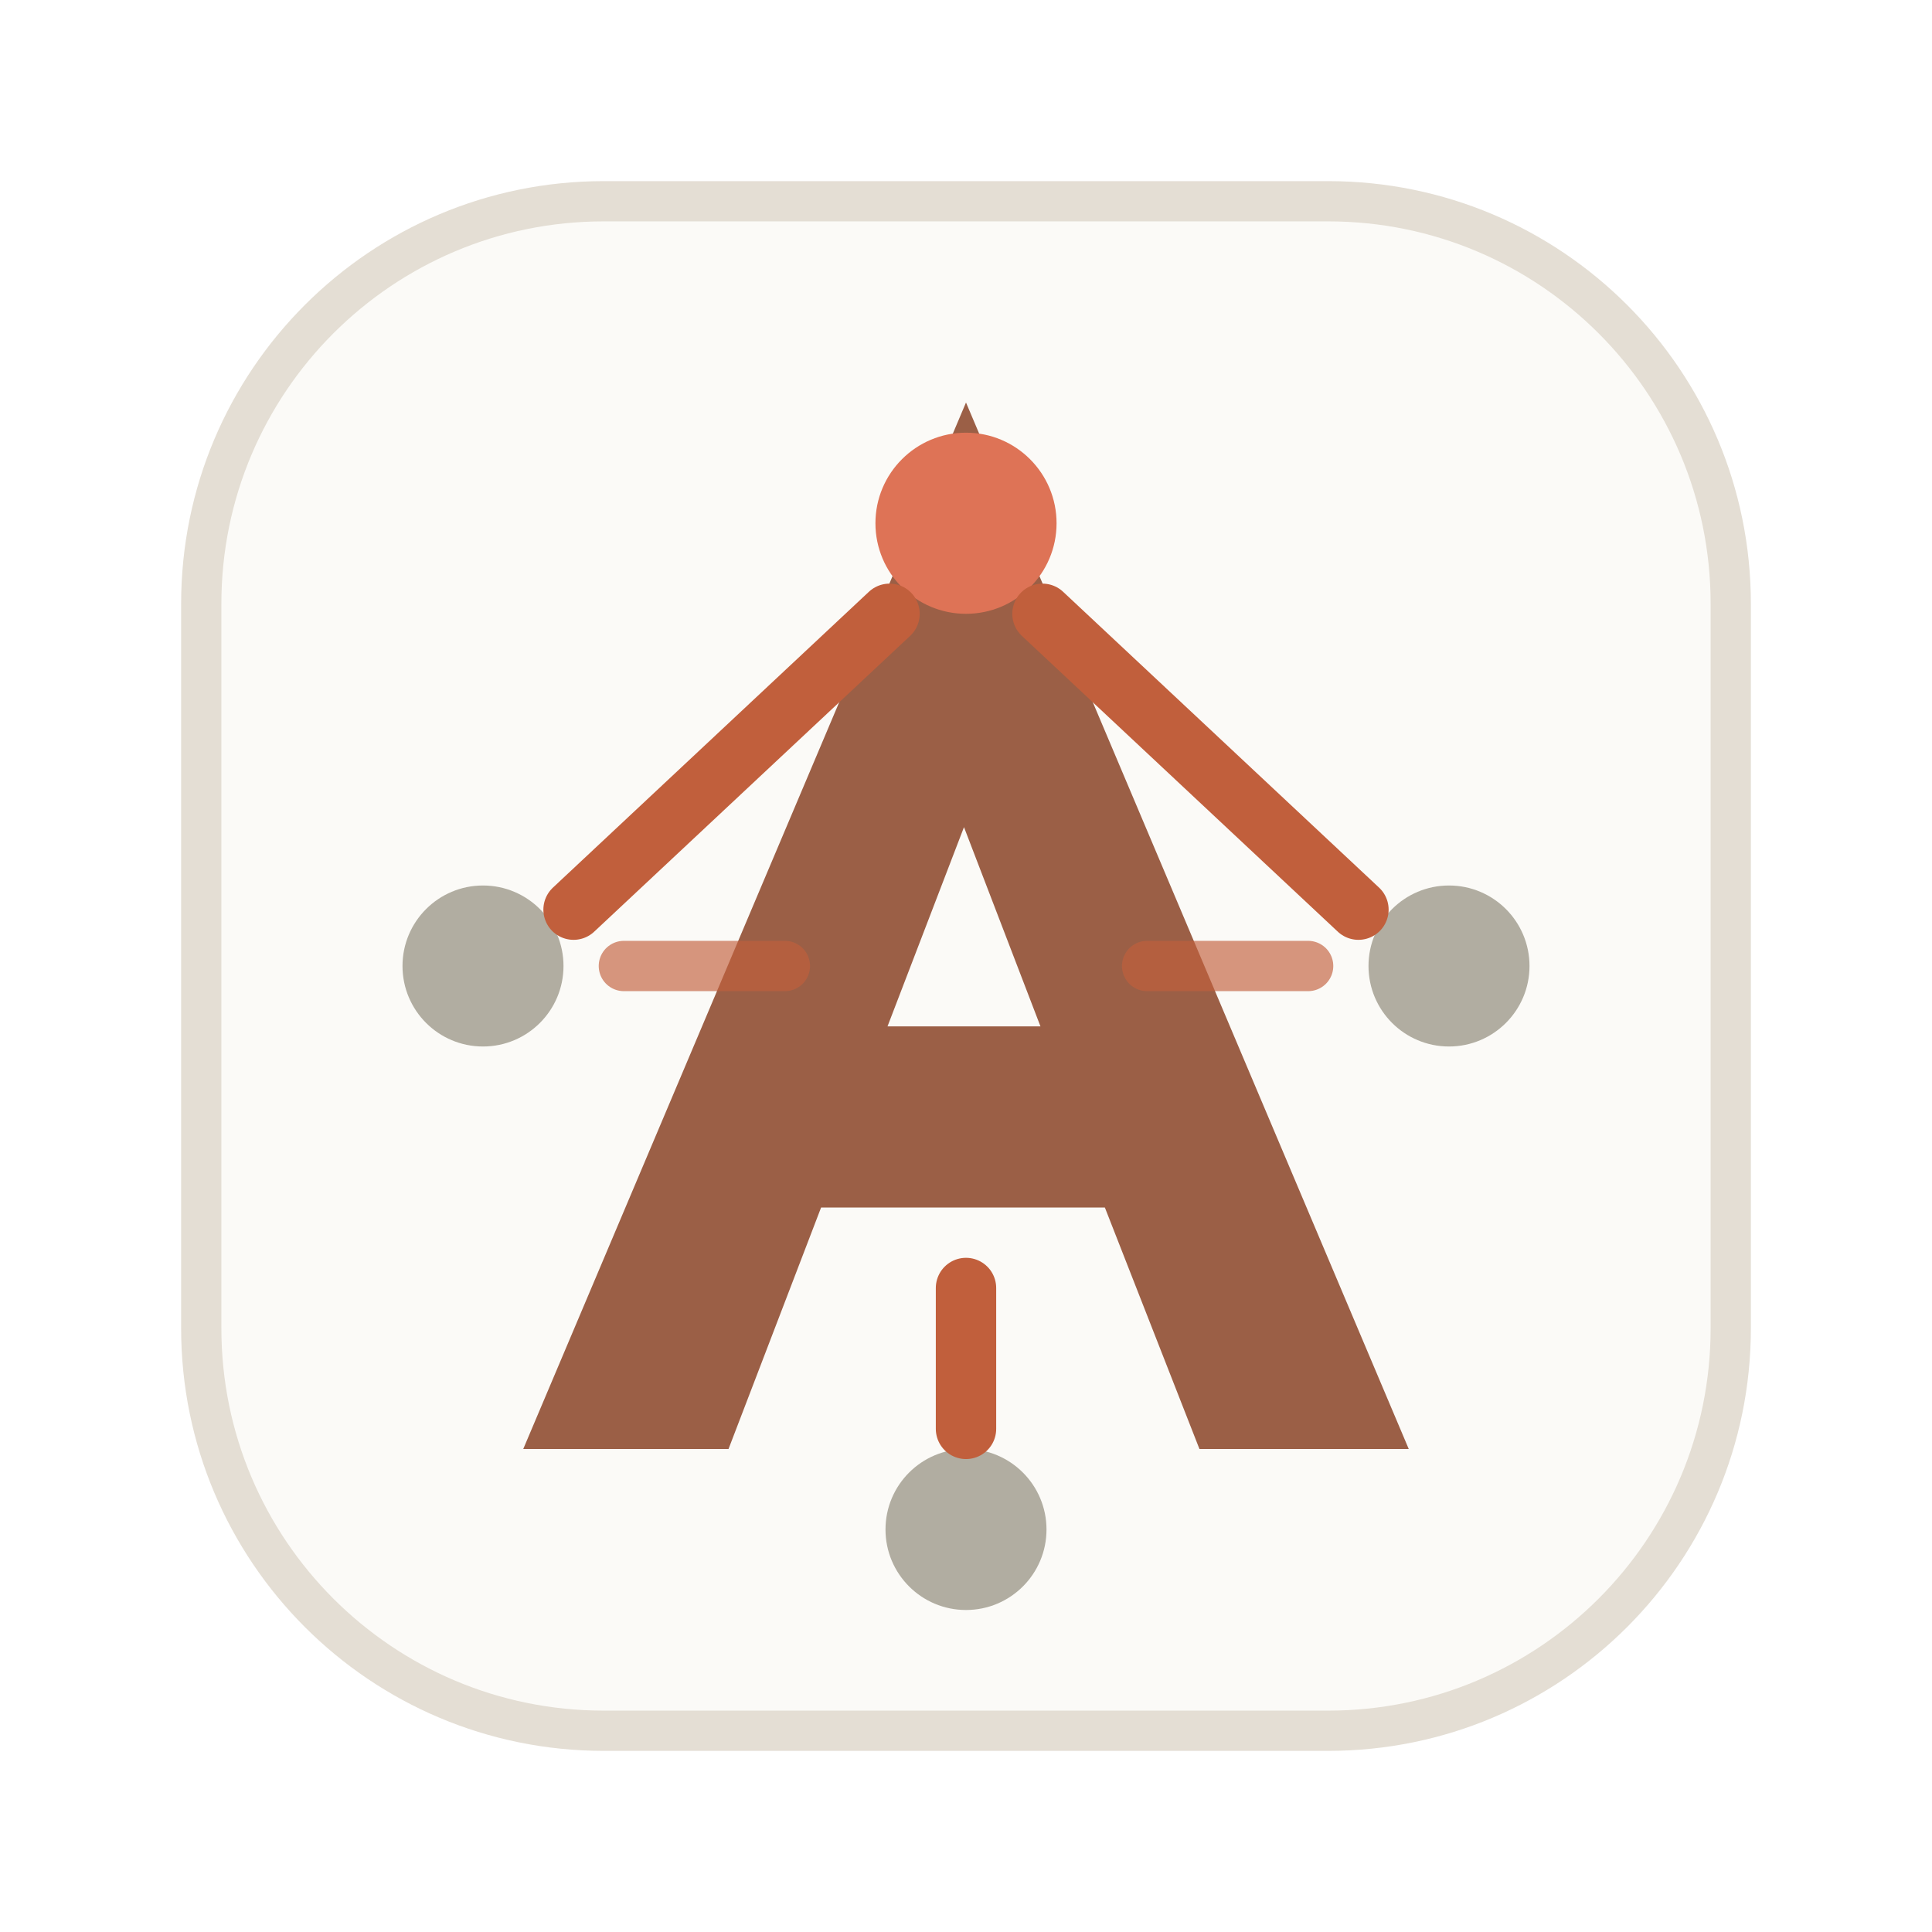
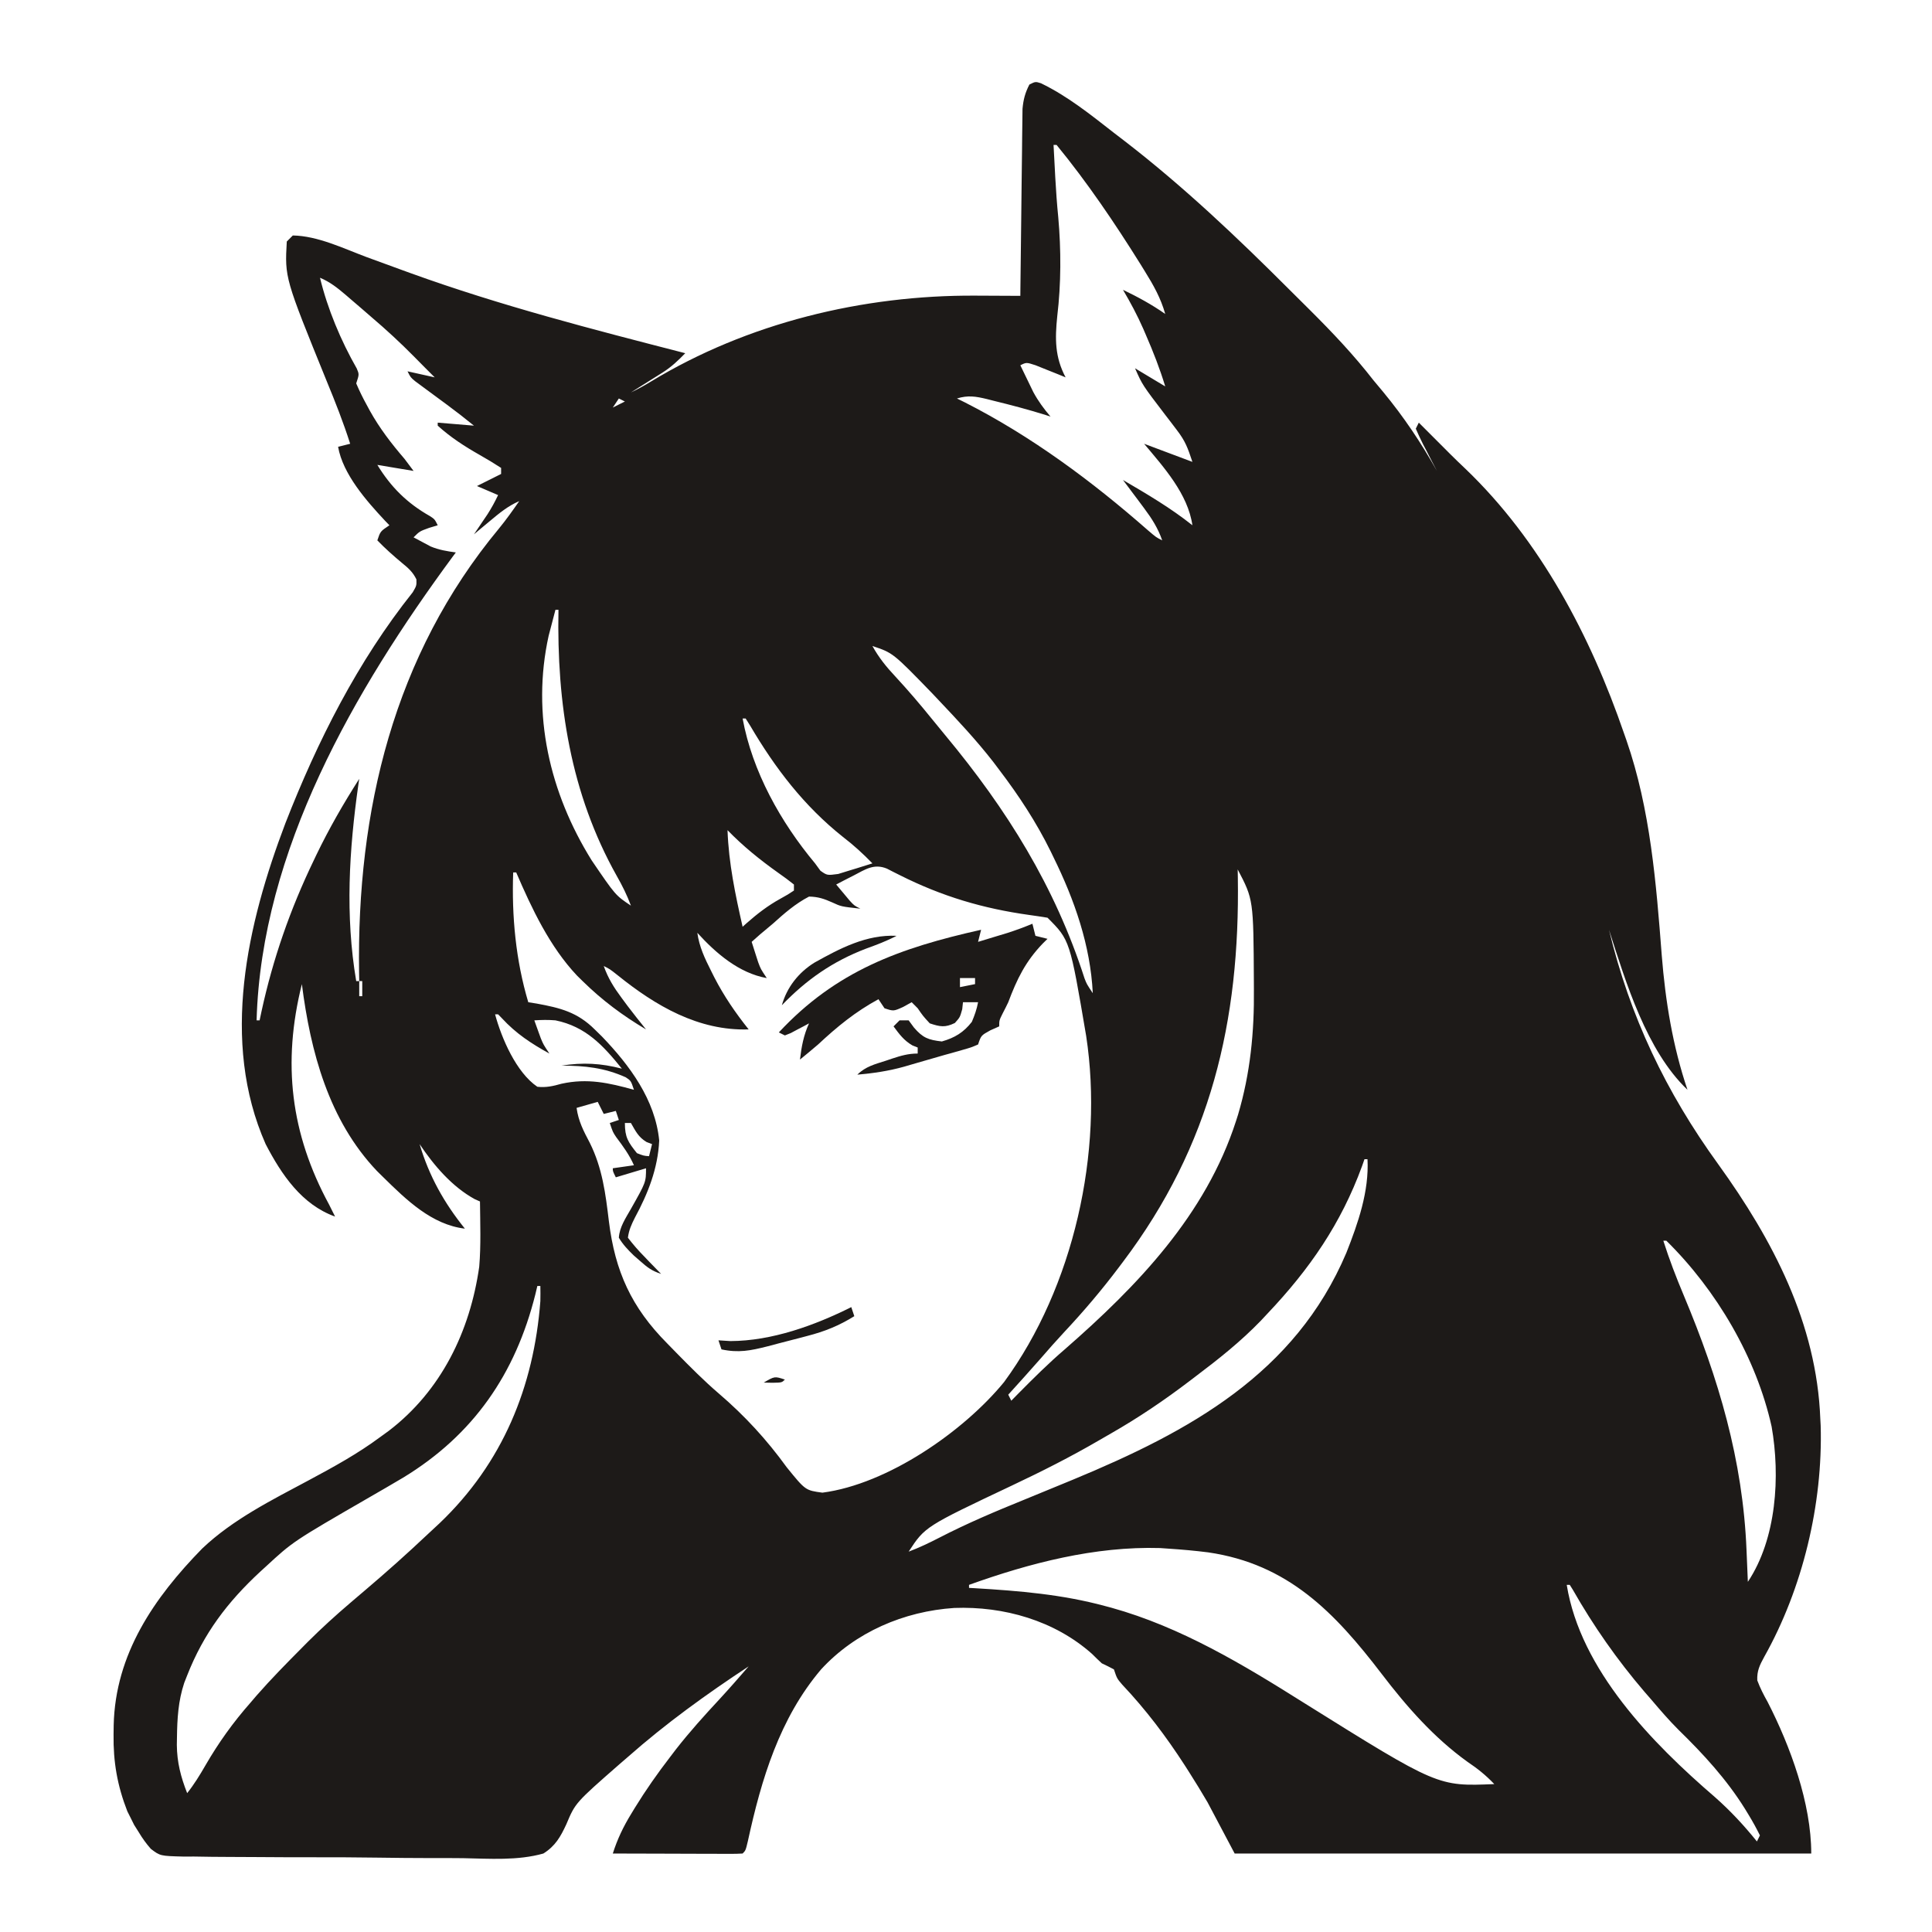
- <svg xmlns="http://www.w3.org/2000/svg" width="96" height="96" viewBox="0 0 96 96" fill="none" role="img" aria-label="API-Load logo">
-   <rect x="10" y="10" width="76" height="76" rx="20" fill="#FBFAF7" />
-   <rect x="10" y="10" width="76" height="76" rx="20" stroke="#E4DED4" stroke-width="2" />
-   <path d="M48 20L70 72H59.6L54.9 60H40.8L36.2 72H26L48 20Z" fill="#9B5F46" />
-   <path d="M44.1 51H51.7L47.9 41.1L44.1 51Z" fill="#FBFAF7" />
-   <circle cx="48" cy="26" r="4.5" fill="#DE7356" />
-   <circle cx="24" cy="48" r="4" fill="#B1ADA1" />
-   <circle cx="72" cy="48" r="4" fill="#B1ADA1" />
-   <circle cx="48" cy="76" r="4" fill="#B1ADA1" />
-   <path d="M44.2 30.5L28.5 45.2" stroke="#C15F3C" stroke-width="3" stroke-linecap="round" />
-   <path d="M51.8 30.5L67.5 45.2" stroke="#C15F3C" stroke-width="3" stroke-linecap="round" />
-   <path d="M48 64V71" stroke="#C15F3C" stroke-width="3" stroke-linecap="round" />
-   <path d="M31 48H39" stroke="#C15F3C" stroke-width="2.5" stroke-linecap="round" opacity="0.65" />
-   <path d="M57 48H65" stroke="#C15F3C" stroke-width="2.5" stroke-linecap="round" opacity="0.65" />
+ <svg xmlns="http://www.w3.org/2000/svg" viewBox="0 0 640 640" fill="none">
+   <path d="M0 0 C8.89 4.3 16.43 10.39 24.18 16.43 C25.4 17.36 26.61 18.3 27.83 19.23 C47.27 34.24 64.99 51.05 82.34 68.4 C84.57 70.63 86.8 72.84 89.04 75.06 C96.55 82.54 103.67 90.04 110.18 98.43 C111.24 99.71 112.3 100.98 113.37 102.25 C120.2 110.53 125.93 119.07 131.18 128.43 C130.66 127.44 130.15 126.45 129.61 125.43 C128.95 124.14 128.28 122.85 127.62 121.55 C127.27 120.9 126.93 120.25 126.58 119.58 C125.72 117.89 124.94 116.16 124.18 114.43 C124.51 113.77 124.84 113.11 125.18 112.43 C133.18 120.43 133.18 120.43 135.64 122.9 C137.28 124.53 138.94 126.14 140.62 127.72 C165.48 151.52 182.11 183.22 193.18 215.43 C193.44 216.17 193.7 216.91 193.97 217.68 C201.88 240.49 203.82 265.03 205.66 288.94 C206.87 304.09 209.28 318.99 214.18 333.43 C200.59 320.48 193.77 297.83 188.18 280.43 C195.1 309.19 207.02 334.14 224.35 358.07 C242.46 383.16 256.98 410.86 258.18 442.43 C258.22 443.16 258.26 443.89 258.3 444.64 C259.06 470.67 252.33 498.66 239.58 521.32 C238.1 524.03 237.16 525.94 237.3 529.07 C238.25 531.62 239.4 533.86 240.74 536.24 C248.27 550.92 255.18 569.8 255.18 586.43 C192.15 586.43 129.12 586.43 64.18 586.43 C61.21 580.82 58.24 575.21 55.18 569.43 C53.22 566.11 51.26 562.85 49.18 559.61 C48.67 558.82 48.17 558.03 47.65 557.21 C41.46 547.64 34.77 538.78 26.93 530.48 C25.18 528.43 25.18 528.43 24.18 525.43 C22.86 524.72 21.53 524.06 20.18 523.43 C19.07 522.41 17.99 521.37 16.93 520.3 C4.51 509.24 -12.33 504.47 -28.71 505.08 C-45.38 506.19 -61.45 513.06 -72.82 525.43 C-86.58 541.64 -92.62 561.85 -97.06 582.24 C-97.82 585.43 -97.82 585.43 -98.82 586.43 C-100.17 586.52 -101.53 586.54 -102.88 586.54 C-103.74 586.54 -104.6 586.54 -105.49 586.54 C-106.43 586.53 -107.36 586.53 -108.32 586.52 C-109.28 586.52 -110.23 586.52 -111.21 586.52 C-114.27 586.51 -117.33 586.5 -120.38 586.49 C-122.45 586.48 -124.52 586.48 -126.58 586.47 C-131.66 586.46 -136.74 586.45 -141.82 586.43 C-140.3 581.63 -138.32 577.51 -135.7 573.24 C-135.3 572.58 -134.9 571.93 -134.49 571.25 C-130.9 565.41 -127 559.86 -122.82 554.43 C-122.2 553.61 -121.57 552.79 -120.93 551.95 C-116.38 546.12 -111.48 540.69 -106.45 535.28 C-103.17 531.72 -99.99 528.09 -96.82 524.43 C-110.8 533.64 -124.26 543.34 -136.82 554.43 C-137.71 555.2 -138.6 555.96 -139.52 556.76 C-154.22 569.63 -154.22 569.63 -157.21 576.73 C-159.15 580.91 -160.86 583.94 -164.82 586.43 C-173.35 588.83 -182.6 588.14 -191.38 587.97 C-194.93 587.92 -198.47 587.93 -202.02 587.94 C-207.96 587.93 -213.91 587.88 -219.86 587.79 C-226.72 587.69 -233.59 587.66 -240.45 587.67 C-247.08 587.68 -253.7 587.65 -260.32 587.6 C-263.13 587.57 -265.94 587.56 -268.76 587.56 C-272.68 587.56 -276.61 587.5 -280.53 587.43 C-281.11 587.43 -281.11 587.43 -284.05 587.44 C-291.75 587.24 -291.75 587.24 -294.85 584.89 C-296.39 583.14 -297.63 581.42 -298.82 579.43 C-299.08 579.02 -299.08 579.02 -300.39 576.94 C-300.76 576.19 -301.13 575.45 -301.51 574.68 C-301.88 573.94 -302.26 573.2 -302.64 572.44 C-305.95 563.96 -307.33 556.08 -307.2 546.99 C-307.18 545.98 -307.17 544.97 -307.16 543.92 C-306.64 520.42 -293.83 501.74 -277.81 485.37 C-267.65 475.73 -254.81 469.35 -242.57 462.8 C-234.34 458.39 -226.33 454.01 -218.82 448.43 C-217.9 447.76 -216.97 447.09 -216.02 446.4 C-198.66 433.12 -189.12 413.45 -186.07 392.05 C-185.47 384.88 -185.75 377.61 -185.82 370.43 C-186.38 370.18 -186.94 369.94 -187.52 369.68 C-195.08 365.55 -201.08 358.5 -205.82 351.43 C-202.72 361.94 -197.7 370.91 -190.82 379.43 C-201.78 378.14 -210.22 369.9 -217.82 362.43 C-218.52 361.74 -219.22 361.05 -219.94 360.34 C-235.93 343.54 -241.97 320.8 -244.82 298.43 C-251.36 324.56 -248.55 347.94 -235.82 371.43 C-235.15 372.76 -234.48 374.09 -233.82 375.43 C-244.87 371.48 -251.6 361.47 -256.82 351.43 C-271.9 317.33 -262.92 278.44 -250.29 245.16 C-239.68 217.97 -226.35 191.53 -208.09 168.62 C-206.82 166.43 -206.82 166.43 -206.88 164.35 C-208.08 161.9 -209.52 160.65 -211.63 158.93 C-214.5 156.53 -217.23 154.12 -219.82 151.43 C-218.82 148.43 -218.82 148.43 -215.82 146.43 C-216.31 145.93 -216.79 145.43 -217.29 144.91 C-223.37 138.4 -231.26 129.49 -232.82 120.43 C-231.5 120.1 -230.18 119.77 -228.82 119.43 C-231.07 112.37 -233.75 105.58 -236.57 98.74 C-250.49 64.49 -250.49 64.49 -249.82 52.43 C-249.16 51.77 -248.5 51.11 -247.82 50.43 C-239.54 50.57 -231.13 54.69 -223.46 57.56 C-219.43 59.06 -215.38 60.53 -211.34 61.99 C-210.52 62.29 -209.7 62.58 -208.86 62.89 C-179.04 73.68 -148.51 81.53 -117.82 89.43 C-120.17 91.86 -122.41 93.98 -125.27 95.79 C-125.89 96.18 -126.51 96.57 -127.15 96.98 C-127.78 97.37 -128.42 97.77 -129.07 98.18 C-129.72 98.59 -130.37 99 -131.04 99.42 C-132.63 100.43 -134.22 101.43 -135.82 102.43 C-133.53 101.34 -131.38 100.16 -129.21 98.83 C-97.17 79.38 -58.95 70.14 -21.7 70.36 C-20.25 70.37 -18.8 70.37 -17.35 70.38 C-13.84 70.39 -10.33 70.41 -6.82 70.43 C-6.82 70.02 -6.82 70.02 -6.8 67.99 C-6.72 60.41 -6.63 52.84 -6.53 45.26 C-6.48 41.36 -6.44 37.47 -6.4 33.57 C-6.36 29.81 -6.32 26.05 -6.26 22.29 C-6.24 20.86 -6.23 19.43 -6.22 17.99 C-6.2 15.98 -6.17 13.97 -6.14 11.96 C-6.13 10.82 -6.11 9.67 -6.1 8.49 C-5.82 5.4 -5.24 3.19 -3.82 0.43 C-1.82 -0.57 -1.82 -0.57 0 0 Z M4.18 20.43 C4.32 23.18 4.47 25.93 4.62 28.68 C4.66 29.5 4.71 30.33 4.75 31.19 C5 35.59 5.3 39.97 5.74 44.36 C6.7 55.22 6.7 66.34 5.41 77.16 C4.64 84.65 4.6 90.71 8.18 97.43 C7.26 97.05 6.35 96.68 5.41 96.3 C4.81 96.06 4.81 96.06 1.8 94.86 C0.62 94.39 -0.56 93.91 -1.78 93.42 C-4.82 92.43 -4.82 92.43 -6.82 93.43 C-5.91 95.33 -4.99 97.22 -4.07 99.11 C-3.56 100.17 -3.05 101.22 -2.52 102.31 C-0.88 105.33 0.95 107.82 3.18 110.43 C2.66 110.26 2.13 110.09 1.59 109.91 C-4.12 108.12 -9.88 106.6 -15.7 105.18 C-16.43 104.99 -17.17 104.8 -17.93 104.61 C-21.62 103.72 -24.2 103.31 -27.82 104.43 C-26.98 104.84 -26.14 105.26 -25.28 105.68 C-3.23 116.87 16.95 131.85 35.48 148.12 C38.18 150.43 38.18 150.43 40.18 151.43 C38.76 147.38 36.8 144.29 34.24 140.86 C33.55 139.93 32.86 139 32.15 138.05 C31.83 137.61 31.83 137.61 30.18 135.43 C29.6 134.65 29.02 133.88 28.43 133.09 C28.01 132.54 27.6 131.99 27.18 131.43 C35.13 136.09 42.95 140.67 50.18 146.43 C48.68 136.03 40.71 127.22 34.18 119.43 C39.46 121.41 44.74 123.39 50.18 125.43 C48.61 120.71 47.84 118.57 45.03 114.89 C44.72 114.49 44.72 114.49 43.17 112.44 C42.54 111.61 41.9 110.78 41.24 109.93 C33.6 99.93 33.6 99.93 31.18 94.43 C34.48 96.41 37.78 98.39 41.18 100.43 C39.39 94.54 37.19 88.93 34.74 83.3 C34.45 82.63 34.17 81.96 33.87 81.28 C31.9 76.81 29.66 72.62 27.18 68.43 C32.11 70.8 36.7 73.29 41.18 76.43 C39.69 71.15 37.29 66.91 34.43 62.3 C33.95 61.53 33.47 60.75 32.98 59.95 C24.51 46.38 15.33 32.81 5.18 20.43 C4.85 20.43 4.52 20.43 4.18 20.43 Z M-238.82 64.43 C-236.33 74.73 -231.91 85.27 -226.64 94.49 C-225.82 96.43 -225.82 96.43 -226.82 99.43 C-225.77 101.9 -224.67 104.15 -223.38 106.49 C-223.2 106.82 -223.2 106.82 -222.29 108.51 C-219.05 114.33 -215.16 119.38 -210.82 124.43 C-209.83 125.75 -208.84 127.07 -207.82 128.43 C-211.78 127.77 -215.74 127.11 -219.82 126.43 C-215.34 133.77 -209.93 139.14 -202.42 143.38 C-200.82 144.43 -200.82 144.43 -199.82 146.43 C-200.77 146.71 -201.72 147 -202.7 147.3 C-205.82 148.43 -205.82 148.43 -207.82 150.43 C-206.62 151.08 -205.41 151.73 -204.2 152.36 C-203.52 152.72 -202.85 153.08 -202.16 153.45 C-199.4 154.6 -196.77 155.02 -193.82 155.43 C-193.98 155.65 -193.98 155.65 -194.81 156.76 C-227.34 200.91 -258.25 254.15 -259.82 310.43 C-259.49 310.43 -259.16 310.43 -258.82 310.43 C-258.61 309.44 -258.41 308.46 -258.19 307.45 C-254.36 289.9 -248.67 273.6 -240.88 257.43 C-240.59 256.82 -240.31 256.22 -240.01 255.6 C-235.79 246.85 -231.04 238.6 -225.82 230.43 C-225.91 231.05 -226 231.67 -226.1 232.31 C-229.19 254.03 -230.5 275.69 -226.82 297.43 C-226.49 297.43 -226.16 297.43 -225.82 297.43 C-225.84 296.51 -225.85 295.6 -225.87 294.65 C-226.66 241.09 -214.49 189.61 -179.51 147.48 C-177.12 144.57 -174.97 141.52 -172.82 138.43 C-176.58 140.05 -179.44 142.44 -182.57 145.05 C-183.56 145.87 -184.54 146.69 -185.55 147.53 C-185.93 147.84 -185.93 147.84 -187.82 149.43 C-187.41 148.82 -187 148.22 -186.58 147.6 C-186.04 146.8 -185.5 146 -184.95 145.18 C-184.41 144.39 -183.88 143.6 -183.33 142.79 C-182 140.71 -180.87 138.65 -179.82 136.43 C-182.13 135.44 -184.44 134.45 -186.82 133.43 C-184.18 132.11 -181.54 130.79 -178.82 129.43 C-178.82 128.77 -178.82 128.11 -178.82 127.43 C-181.17 125.9 -183.51 124.49 -185.95 123.11 C-190.98 120.25 -195.51 117.33 -199.82 113.43 C-199.82 113.1 -199.82 112.77 -199.82 112.43 C-195.86 112.76 -191.9 113.09 -187.82 113.43 C-190.75 111.04 -193.73 108.73 -196.77 106.48 C-197.47 105.96 -198.18 105.44 -198.9 104.91 C-200.36 103.83 -201.82 102.75 -203.29 101.67 C-203.99 101.15 -204.68 100.64 -205.4 100.11 C-206.03 99.64 -206.66 99.17 -207.32 98.69 C-208.82 97.43 -208.82 97.43 -209.82 95.43 C-208.34 95.76 -208.34 95.76 -200.82 97.43 C-201.95 96.3 -203.08 95.17 -204.21 94.04 C-205.36 92.89 -206.51 91.72 -207.65 90.56 C-212.2 85.95 -216.89 81.62 -221.82 77.43 C-222.91 76.49 -223.99 75.55 -225.07 74.61 C-226.24 73.61 -227.4 72.61 -228.57 71.61 C-228.85 71.37 -228.85 71.37 -230.25 70.16 C-232.97 67.84 -235.51 65.81 -238.82 64.43 Z M-139.82 104.43 C-140.15 104.92 -140.15 104.92 -141.82 107.43 C-140.5 106.77 -139.18 106.11 -137.82 105.43 C-138.48 105.1 -139.14 104.77 -139.82 104.43 Z M133.18 131.43 C134.18 133.43 134.18 133.43 134.18 133.43 Z M-160.82 174.43 C-161.31 176.26 -161.78 178.09 -162.26 179.93 C-162.52 180.95 -162.79 181.97 -163.07 183.02 C-168.82 209.02 -162.74 235.09 -148.82 257.43 C-140.94 269.01 -140.94 269.01 -135.82 272.43 C-137.1 268.97 -138.67 265.82 -140.49 262.62 C-155.86 235.26 -160.41 205.39 -159.82 174.43 C-160.15 174.43 -160.48 174.43 -160.82 174.43 Z M-55.82 186.43 C-53.68 190.29 -51.22 193.34 -48.2 196.55 C-43.96 201.14 -39.94 205.84 -36.02 210.7 C-34.59 212.47 -33.14 214.24 -31.68 216 C-11.26 240.57 4.63 266.02 14.45 296.55 C15.18 298.43 15.18 298.43 17.18 301.43 C16.4 285.6 11.12 270.53 4.18 256.43 C3.87 255.79 3.56 255.16 3.25 254.5 C-1.53 244.79 -7.27 236.04 -13.82 227.43 C-14.48 226.55 -15.14 225.68 -15.81 224.79 C-21.39 217.62 -27.58 211.01 -33.82 204.43 C-34.18 204.05 -34.18 204.05 -35.98 202.14 C-49.02 188.69 -49.02 188.69 -55.82 186.43 Z M-99.82 208.43 C-98.82 210.43 -98.82 210.43 -98.82 210.43 Z M-98.82 210.43 C-95.6 228.01 -86.21 244.79 -74.82 258.43 C-74.23 259.23 -73.64 260.04 -73.04 260.87 C-70.82 262.43 -70.82 262.43 -67.15 261.94 C-65.78 261.54 -64.42 261.12 -63.07 260.68 C-62.37 260.47 -61.68 260.26 -60.96 260.04 C-59.24 259.52 -57.53 258.98 -55.82 258.43 C-58.92 255.24 -62.05 252.37 -65.57 249.68 C-78.49 239.41 -88.02 226.93 -96.32 212.81 C-96.82 212.02 -97.31 211.24 -97.82 210.43 C-98.15 210.43 -98.48 210.43 -98.82 210.43 Z M-103.82 247.43 C-103.43 258.4 -101.24 268.75 -98.82 279.43 C-98.38 279.03 -97.94 278.63 -97.48 278.23 C-93.95 275.12 -90.52 272.47 -86.38 270.18 C-83.76 268.72 -83.76 268.72 -81.82 267.43 C-81.82 266.77 -81.82 266.11 -81.82 265.43 C-83.48 264.09 -85.2 262.83 -86.95 261.61 C-93.05 257.27 -98.6 252.8 -103.82 247.43 Z M-62.01 262.43 C-63.09 262.98 -64.18 263.54 -65.3 264.11 C-66.13 264.55 -66.96 264.98 -67.82 265.43 C-66.87 266.58 -65.91 267.72 -64.95 268.86 C-64.41 269.5 -63.88 270.14 -63.33 270.8 C-61.82 272.43 -61.82 272.43 -59.82 273.43 C-66.15 272.74 -66.15 272.74 -69.09 271.38 C-71.85 270.15 -73.79 269.49 -76.82 269.43 C-81.37 271.8 -85.02 275 -88.82 278.43 C-90.24 279.61 -91.65 280.8 -93.07 281.99 C-93.98 282.79 -94.89 283.6 -95.82 284.43 C-95.37 285.87 -94.91 287.3 -94.45 288.74 C-94.32 289.14 -94.32 289.14 -93.67 291.16 C-92.82 293.43 -92.82 293.43 -90.82 296.43 C-100.01 294.79 -107.67 288.21 -113.82 281.43 C-113.19 286.05 -111.34 289.93 -109.26 294.05 C-108.91 294.75 -108.56 295.45 -108.2 296.17 C-104.99 302.41 -101.19 307.94 -96.82 313.43 C-113.45 313.97 -127.68 305.59 -140.2 295.5 C-142.82 293.43 -142.82 293.43 -144.82 292.43 C-143.41 296.44 -141.48 299.52 -138.95 302.93 C-138.27 303.84 -137.59 304.76 -136.89 305.71 C-134.91 308.31 -132.88 310.88 -130.82 313.43 C-138.6 308.82 -145.37 303.76 -151.82 297.43 C-152.44 296.82 -153.05 296.22 -153.68 295.6 C-162.73 286.01 -168.66 273.41 -173.82 261.43 C-174.15 261.43 -174.48 261.43 -174.82 261.43 C-175.34 275.87 -173.97 290.55 -169.82 304.43 C-168.9 304.57 -167.98 304.72 -167.04 304.87 C-159.16 306.31 -153.54 307.74 -147.82 313.43 C-147.02 314.21 -146.22 315 -145.4 315.8 C-136.21 325.37 -127.78 336.7 -126.45 350.24 C-126.89 359.54 -130.14 367.72 -134.52 375.83 C-135.69 378.16 -136.47 379.87 -136.82 382.43 C-135.07 384.71 -133.39 386.65 -131.38 388.68 C-131.12 388.95 -131.12 388.95 -129.78 390.36 C-128.47 391.72 -127.15 393.08 -125.82 394.43 C-128.96 393.38 -130.37 392.28 -132.82 390.11 C-133.5 389.52 -134.18 388.92 -134.88 388.31 C-136.82 386.42 -138.44 384.76 -139.82 382.43 C-139.58 378.9 -137.6 376.02 -135.88 372.99 C-130.82 364.04 -130.82 364.04 -130.82 359.43 C-134.12 360.42 -137.42 361.41 -140.82 362.43 C-141.82 360.43 -141.82 360.43 -141.82 359.43 C-139.51 359.1 -137.2 358.77 -134.82 358.43 C-136.34 354.97 -138.45 352.11 -140.7 349.11 C-141.82 347.43 -141.82 347.43 -142.82 344.43 C-141.83 344.1 -140.84 343.77 -139.82 343.43 C-140.15 342.44 -140.48 341.45 -140.82 340.43 C-141.48 340.59 -141.48 340.59 -144.82 341.43 C-145.48 340.11 -146.14 338.79 -146.82 337.43 C-147.98 337.76 -147.98 337.76 -153.82 339.43 C-153.21 343.83 -151.52 347.08 -149.45 350.99 C-145.27 359.39 -144.22 367.83 -143.11 377.05 C-141.07 393.6 -135.62 405.55 -123.82 417.43 C-122.76 418.51 -121.7 419.6 -120.64 420.69 C-116.12 425.29 -111.59 429.86 -106.7 434.05 C-98.1 441.42 -90.82 449.34 -84.21 458.48 C-78.01 466.13 -78.01 466.13 -72.38 466.89 C-50.78 464.07 -25.59 446.61 -12.2 430.24 C10.87 398.8 20.84 353.99 14.99 315.61 C9.6 283.84 9.6 283.84 2.18 276.43 C0.19 276.11 -1.8 275.8 -3.8 275.53 C-19.23 273.38 -32.73 269.37 -46.67 262.37 C-47.43 261.99 -48.19 261.61 -48.97 261.22 C-49.3 261.05 -49.3 261.05 -51.01 260.17 C-55.32 258.4 -58.15 260.43 -62.01 262.43 Z M65.18 260.43 C65.2 261.31 65.21 262.19 65.23 263.11 C65.96 310.67 56.3 351.86 27.18 390.43 C26.71 391.05 26.24 391.68 25.75 392.33 C20.1 399.83 14.09 406.9 7.67 413.75 C5.03 416.58 2.48 419.48 -0.05 422.4 C-3.59 426.45 -7.21 430.43 -10.82 434.43 C-10.49 435.09 -10.16 435.75 -9.82 436.43 C-9.05 435.64 -8.27 434.86 -7.48 434.05 C-2.49 429.01 2.49 424.05 7.88 419.43 C31.98 398.4 54.59 374.87 64.62 343.8 C64.84 343.11 65.06 342.42 65.29 341.71 C69.37 327.96 70.7 314.26 70.55 299.99 C70.55 299.61 70.55 299.61 70.54 297.69 C70.4 270.39 70.4 270.39 65.18 260.43 Z M186.18 272.43 C187.18 275.43 187.18 275.43 187.18 275.43 Z M-225.82 297.43 C-225.82 299.08 -225.82 300.73 -225.82 302.43 C-225.49 302.43 -225.16 302.43 -224.82 302.43 C-224.82 300.78 -224.82 299.13 -224.82 297.43 C-225.15 297.43 -225.48 297.43 -225.82 297.43 Z M-180.82 308.43 C-178.69 316.32 -173.84 327.66 -166.82 332.43 C-163.96 332.76 -161.57 332.21 -158.82 331.43 C-150.21 329.54 -143.19 331.12 -134.82 333.43 C-135.82 330.43 -135.82 330.43 -137.54 329.29 C-144.64 326.12 -151.09 325.43 -158.82 325.43 C-151.7 324.31 -145.8 324.63 -138.82 326.43 C-145.05 318.71 -150.78 312.49 -160.82 310.43 C-163.22 310.23 -165.41 310.27 -167.82 310.43 C-167.37 311.7 -166.91 312.97 -166.45 314.24 C-166.19 314.95 -165.93 315.65 -165.67 316.38 C-164.82 318.43 -164.82 318.43 -162.82 321.43 C-168.82 318.13 -173.89 314.8 -178.54 309.75 C-178.96 309.31 -179.39 308.87 -179.82 308.43 C-180.15 308.43 -180.48 308.43 -180.82 308.43 Z M-137.82 344.43 C-137.82 349.19 -136.75 350.76 -133.82 354.43 C-131.57 355.3 -131.57 355.3 -129.82 355.43 C-129.49 354.11 -129.16 352.79 -128.82 351.43 C-129.42 351.2 -130.02 350.97 -130.63 350.74 C-133.38 349.09 -134.24 347.16 -135.82 344.43 C-136.48 344.43 -137.14 344.43 -137.82 344.43 Z M-207.82 348.43 C-206.82 350.43 -206.82 350.43 -206.82 350.43 Z M107.18 356.43 C106.91 357.19 106.64 357.95 106.37 358.74 C99.41 377.75 89.07 392.75 75.18 407.43 C74.42 408.24 73.67 409.04 72.89 409.88 C66.2 416.82 58.86 422.64 51.18 428.43 C50.57 428.89 49.96 429.36 49.33 429.84 C40.92 436.25 32.32 442.06 23.14 447.31 C21.83 448.05 20.53 448.8 19.24 449.56 C9.85 455.03 0.23 459.88 -9.59 464.52 C-38.38 478.14 -38.38 478.14 -43.82 486.43 C-40.32 485.11 -37.03 483.54 -33.71 481.83 C-24.5 477.07 -15.06 473.08 -5.46 469.19 C-0.94 467.35 3.57 465.49 8.09 463.62 C8.97 463.26 9.85 462.89 10.76 462.52 C49.21 446.58 84.19 427.52 101.18 387.43 C105.05 377.62 108.74 367.09 108.18 356.43 C107.85 356.43 107.52 356.43 107.18 356.43 Z M206.18 383.43 C208.14 389.61 210.43 395.56 212.95 401.55 C224.48 429.03 232.54 456.13 233.74 485.99 C233.79 487 233.83 488.01 233.87 489.04 C233.98 491.51 234.08 493.97 234.18 496.43 C243.72 482.12 244.94 461.36 242.05 444.99 C236.98 422.18 223.81 399.79 207.18 383.43 C206.85 383.43 206.52 383.43 206.18 383.43 Z M-166.82 398.43 C-167.04 399.35 -167.26 400.27 -167.48 401.21 C-174.09 427.58 -187.99 447.74 -211.25 461.9 C-215.02 464.14 -218.81 466.33 -222.61 468.52 C-247.75 483.05 -247.75 483.05 -256.82 491.43 C-257.41 491.97 -258.01 492.51 -258.62 493.07 C-269.47 503.12 -277.37 513.54 -282.82 527.43 C-283.14 528.24 -283.46 529.06 -283.79 529.89 C-285.79 535.91 -286.12 541.76 -286.2 548.05 C-286.21 548.84 -286.22 549.63 -286.24 550.44 C-286.19 556.23 -284.93 561.05 -282.82 566.43 C-280.52 563.54 -278.65 560.49 -276.81 557.3 C-272.44 549.74 -267.61 543 -261.82 536.43 C-261.16 535.65 -260.5 534.88 -259.82 534.09 C-255.01 528.6 -249.9 523.41 -244.76 518.24 C-244.1 517.57 -243.44 516.91 -242.76 516.22 C-238.27 511.75 -233.63 507.53 -228.82 503.43 C-228.53 503.18 -228.53 503.18 -227.09 501.95 C-225.99 501.01 -224.9 500.08 -223.8 499.15 C-216.8 493.21 -209.97 487.12 -203.3 480.82 C-201.93 479.53 -200.55 478.25 -199.17 476.98 C-178.35 457.11 -167.97 431.86 -165.82 403.43 C-165.79 401.76 -165.78 400.09 -165.82 398.43 C-166.15 398.43 -166.48 398.43 -166.82 398.43 Z M-23.82 497.43 C-23.82 497.76 -23.82 498.09 -23.82 498.43 C-23.13 498.47 -22.44 498.51 -21.74 498.55 C-7.14 499.42 7.04 500.6 21.18 504.43 C21.53 504.52 21.53 504.52 23.33 505 C46.45 511.44 66.98 523.84 87.13 536.52 C131.46 564.21 131.46 564.21 150.18 563.43 C147.43 560.52 144.62 558.28 141.3 556.05 C130.15 548.02 121.19 537.81 112.89 526.94 C97.27 506.51 81.86 490.53 55.43 486.67 C51.03 486.11 46.61 485.72 42.18 485.43 C41.74 485.4 41.74 485.4 39.49 485.24 C17.89 484.6 -3.68 490.21 -23.82 497.43 Z M174.18 497.43 C178.74 525.65 202.53 549.88 223.27 567.74 C228.37 572.24 232.92 577.13 237.18 582.43 C237.51 581.77 237.84 581.11 238.18 580.43 C237.01 578.06 235.8 575.86 234.43 573.61 C234.02 572.94 233.62 572.28 233.2 571.59 C227.1 561.81 219.45 553.49 211.22 545.46 C208.02 542.27 205.1 538.87 202.18 535.43 C201.43 534.57 200.68 533.71 199.91 532.82 C190.93 522.34 183.03 511.05 176.2 499.05 C175.87 498.51 175.53 497.98 175.18 497.43 C174.85 497.43 174.52 497.43 174.18 497.43 Z " fill="#1D1A18" transform="translate(344.8203,27.57422)" />
+   <path d="M0 0 C0.16 0.66 0.16 0.66 1 4 C2.32 4.33 3.64 4.66 5 5 C4.48 5.51 3.96 6.02 3.43 6.55 C-2.3 12.51 -5.12 18.33 -8 26 C-8.58 27.22 -9.18 28.43 -9.81 29.62 C-11 32 -11 32 -11 34 C-11.97 34.43 -12.94 34.87 -13.94 35.31 C-17 37 -17 37 -18 40 C-20.31 40.99 -20.31 40.99 -23.44 41.88 C-24.61 42.21 -25.78 42.54 -26.98 42.89 C-27.62 43.06 -28.27 43.24 -28.93 43.42 C-31.14 44.04 -33.35 44.68 -35.55 45.33 C-37.12 45.78 -38.68 46.24 -40.25 46.69 C-40.98 46.9 -41.71 47.12 -42.47 47.34 C-47.64 48.79 -52.64 49.52 -58 50 C-55.28 47.28 -52.13 46.53 -48.56 45.38 C-47.88 45.15 -47.2 44.92 -46.5 44.68 C-43.55 43.71 -41.12 43 -38 43 C-38 42.34 -38 41.68 -38 41 C-38.58 40.77 -39.15 40.55 -39.75 40.31 C-42.57 38.67 -44.08 36.6 -46 34 C-45.34 33.34 -44.68 32.68 -44 32 C-43.01 32 -42.02 32 -41 32 C-40.42 32.78 -39.85 33.57 -39.25 34.38 C-36.3 37.81 -34.49 38.48 -30 39 C-25.74 37.79 -22.78 36 -20.06 32.5 C-19.14 30.32 -18.43 28.32 -18 26 C-19.65 26 -21.3 26 -23 26 C-23.08 26.76 -23.17 27.53 -23.25 28.31 C-24 31 -24 31 -25.69 32.88 C-28.94 34.46 -30.6 34.13 -34 33 C-36.25 30.56 -36.25 30.56 -38 28 C-38.66 27.34 -39.32 26.68 -40 26 C-40.46 26.26 -40.46 26.26 -42.81 27.56 C-46 29 -46 29 -49 28 C-49.66 27.01 -50.32 26.02 -51 25 C-58.61 29.13 -64.69 34.1 -71 40 C-72.98 41.7 -74.98 43.35 -77 45 C-76.49 40.68 -75.8 36.97 -74 33 C-74.55 33.3 -75.11 33.6 -75.68 33.91 C-76.4 34.29 -77.13 34.67 -77.88 35.06 C-78.23 35.25 -78.23 35.25 -80.05 36.22 C-80.38 36.35 -80.38 36.35 -82 37 C-82.66 36.67 -83.32 36.34 -84 36 C-65.01 15.59 -43.93 8.02 -17 2 C-17.33 3.32 -17.66 4.64 -18 6 C-15.94 5.38 -13.87 4.75 -11.81 4.12 C-10.66 3.78 -9.52 3.43 -8.33 3.07 C-5.49 2.16 -2.75 1.15 0 0 Z M-24 18 C-24 18.99 -24 19.98 -24 21 C-22.35 20.67 -20.7 20.34 -19 20 C-19 19.34 -19 18.68 -19 18 C-20.65 18 -22.3 18 -24 18 Z " fill="#1D1A18" transform="translate(342,306)" />
+   <path d="M0 0 C-3.28 1.74 -6.64 2.99 -10.12 4.25 C-21.16 8.47 -29.85 14.52 -38 23 C-36.32 17.02 -32.47 12.16 -27.22 8.89 C-18.75 4.16 -9.94 -0.48 0 0 Z " fill="#1D1A18" transform="translate(297,310)" />
+   <path d="M0 0 C0.17 0.5 0.17 0.5 1 3 C-4.1 6.17 -8.82 8.07 -14.62 9.56 C-15.41 9.77 -16.19 9.98 -17 10.19 C-19.33 10.81 -21.67 11.4 -24 12 C-25.27 12.34 -26.54 12.67 -27.85 13.02 C-33.39 14.41 -37.33 15.22 -43 14 C-43.33 13.01 -43.66 12.02 -44 11 C-42.7 11.08 -41.4 11.17 -40.06 11.25 C-26.34 11.21 -12.15 6.08 0 0 Z " fill="#1D1A18" transform="translate(282,433)" />
+   <path d="M0 0 C-1 1 -1 1 -4.06 1.06 C-4.55 1.05 -4.55 1.05 -7 1 C-3.38 -1.12 -3.38 -1.12 0 0 Z " fill="#1D1A18" transform="translate(260,457)" />
</svg>
